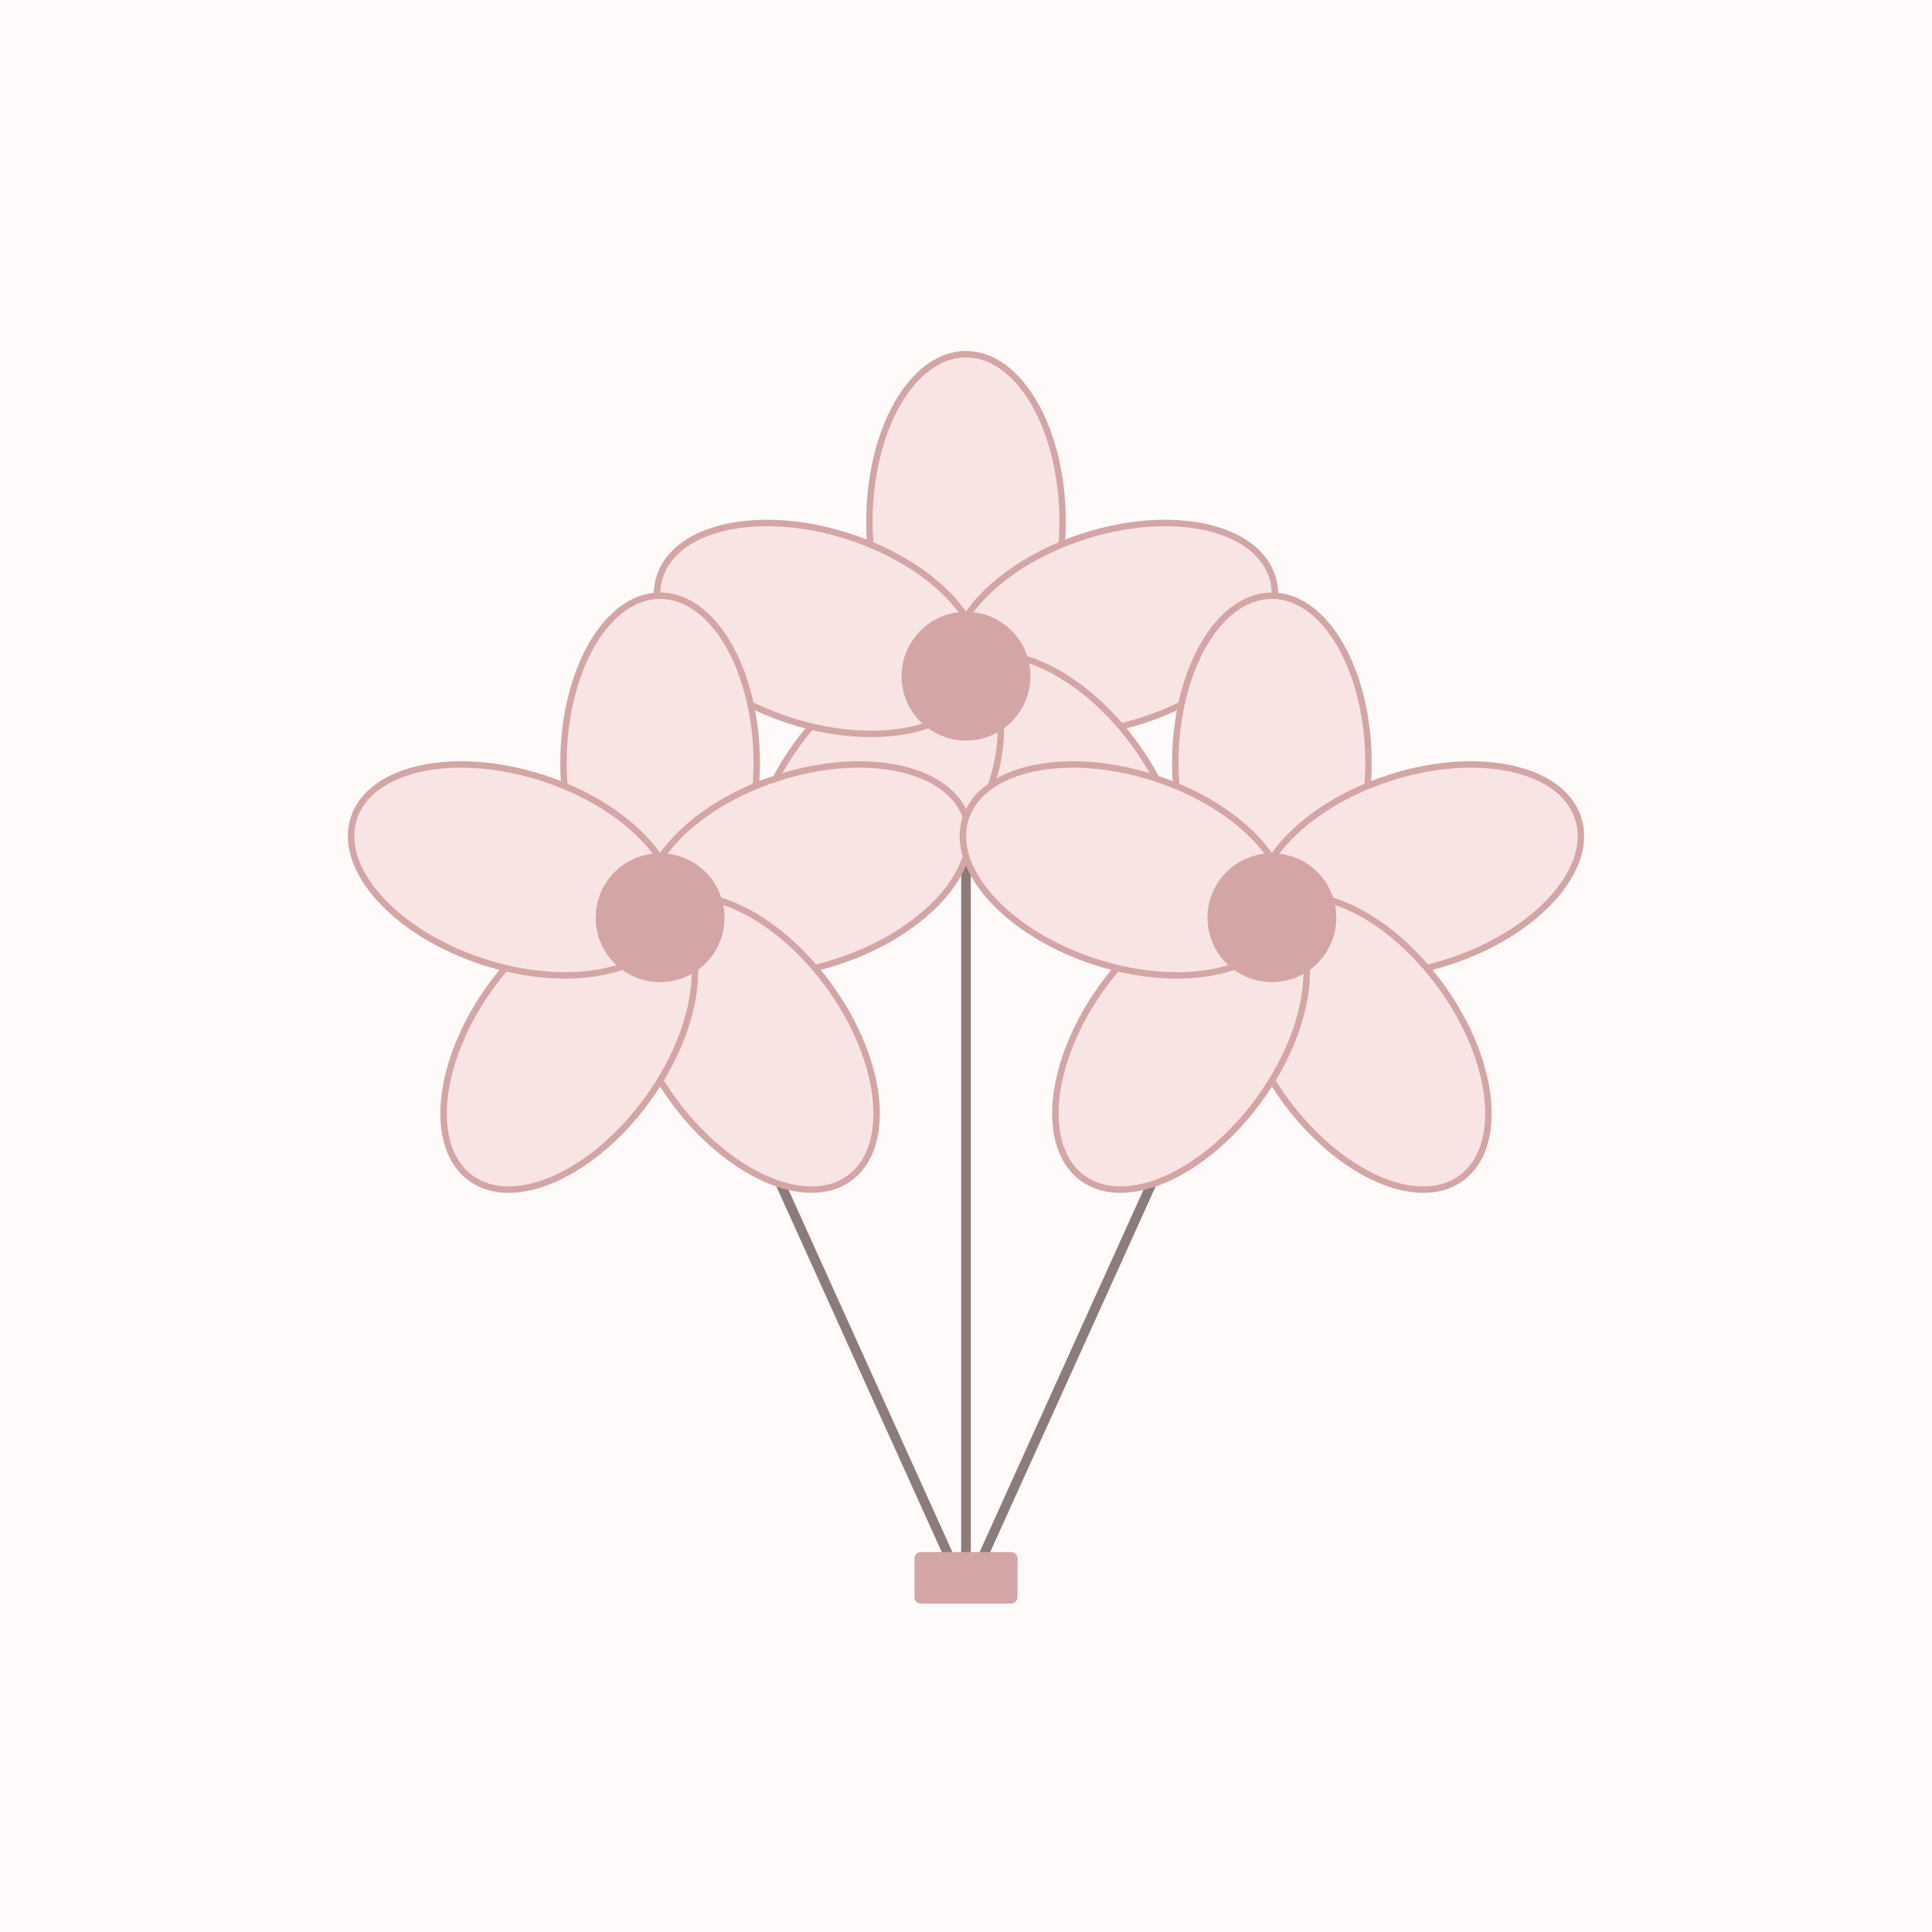
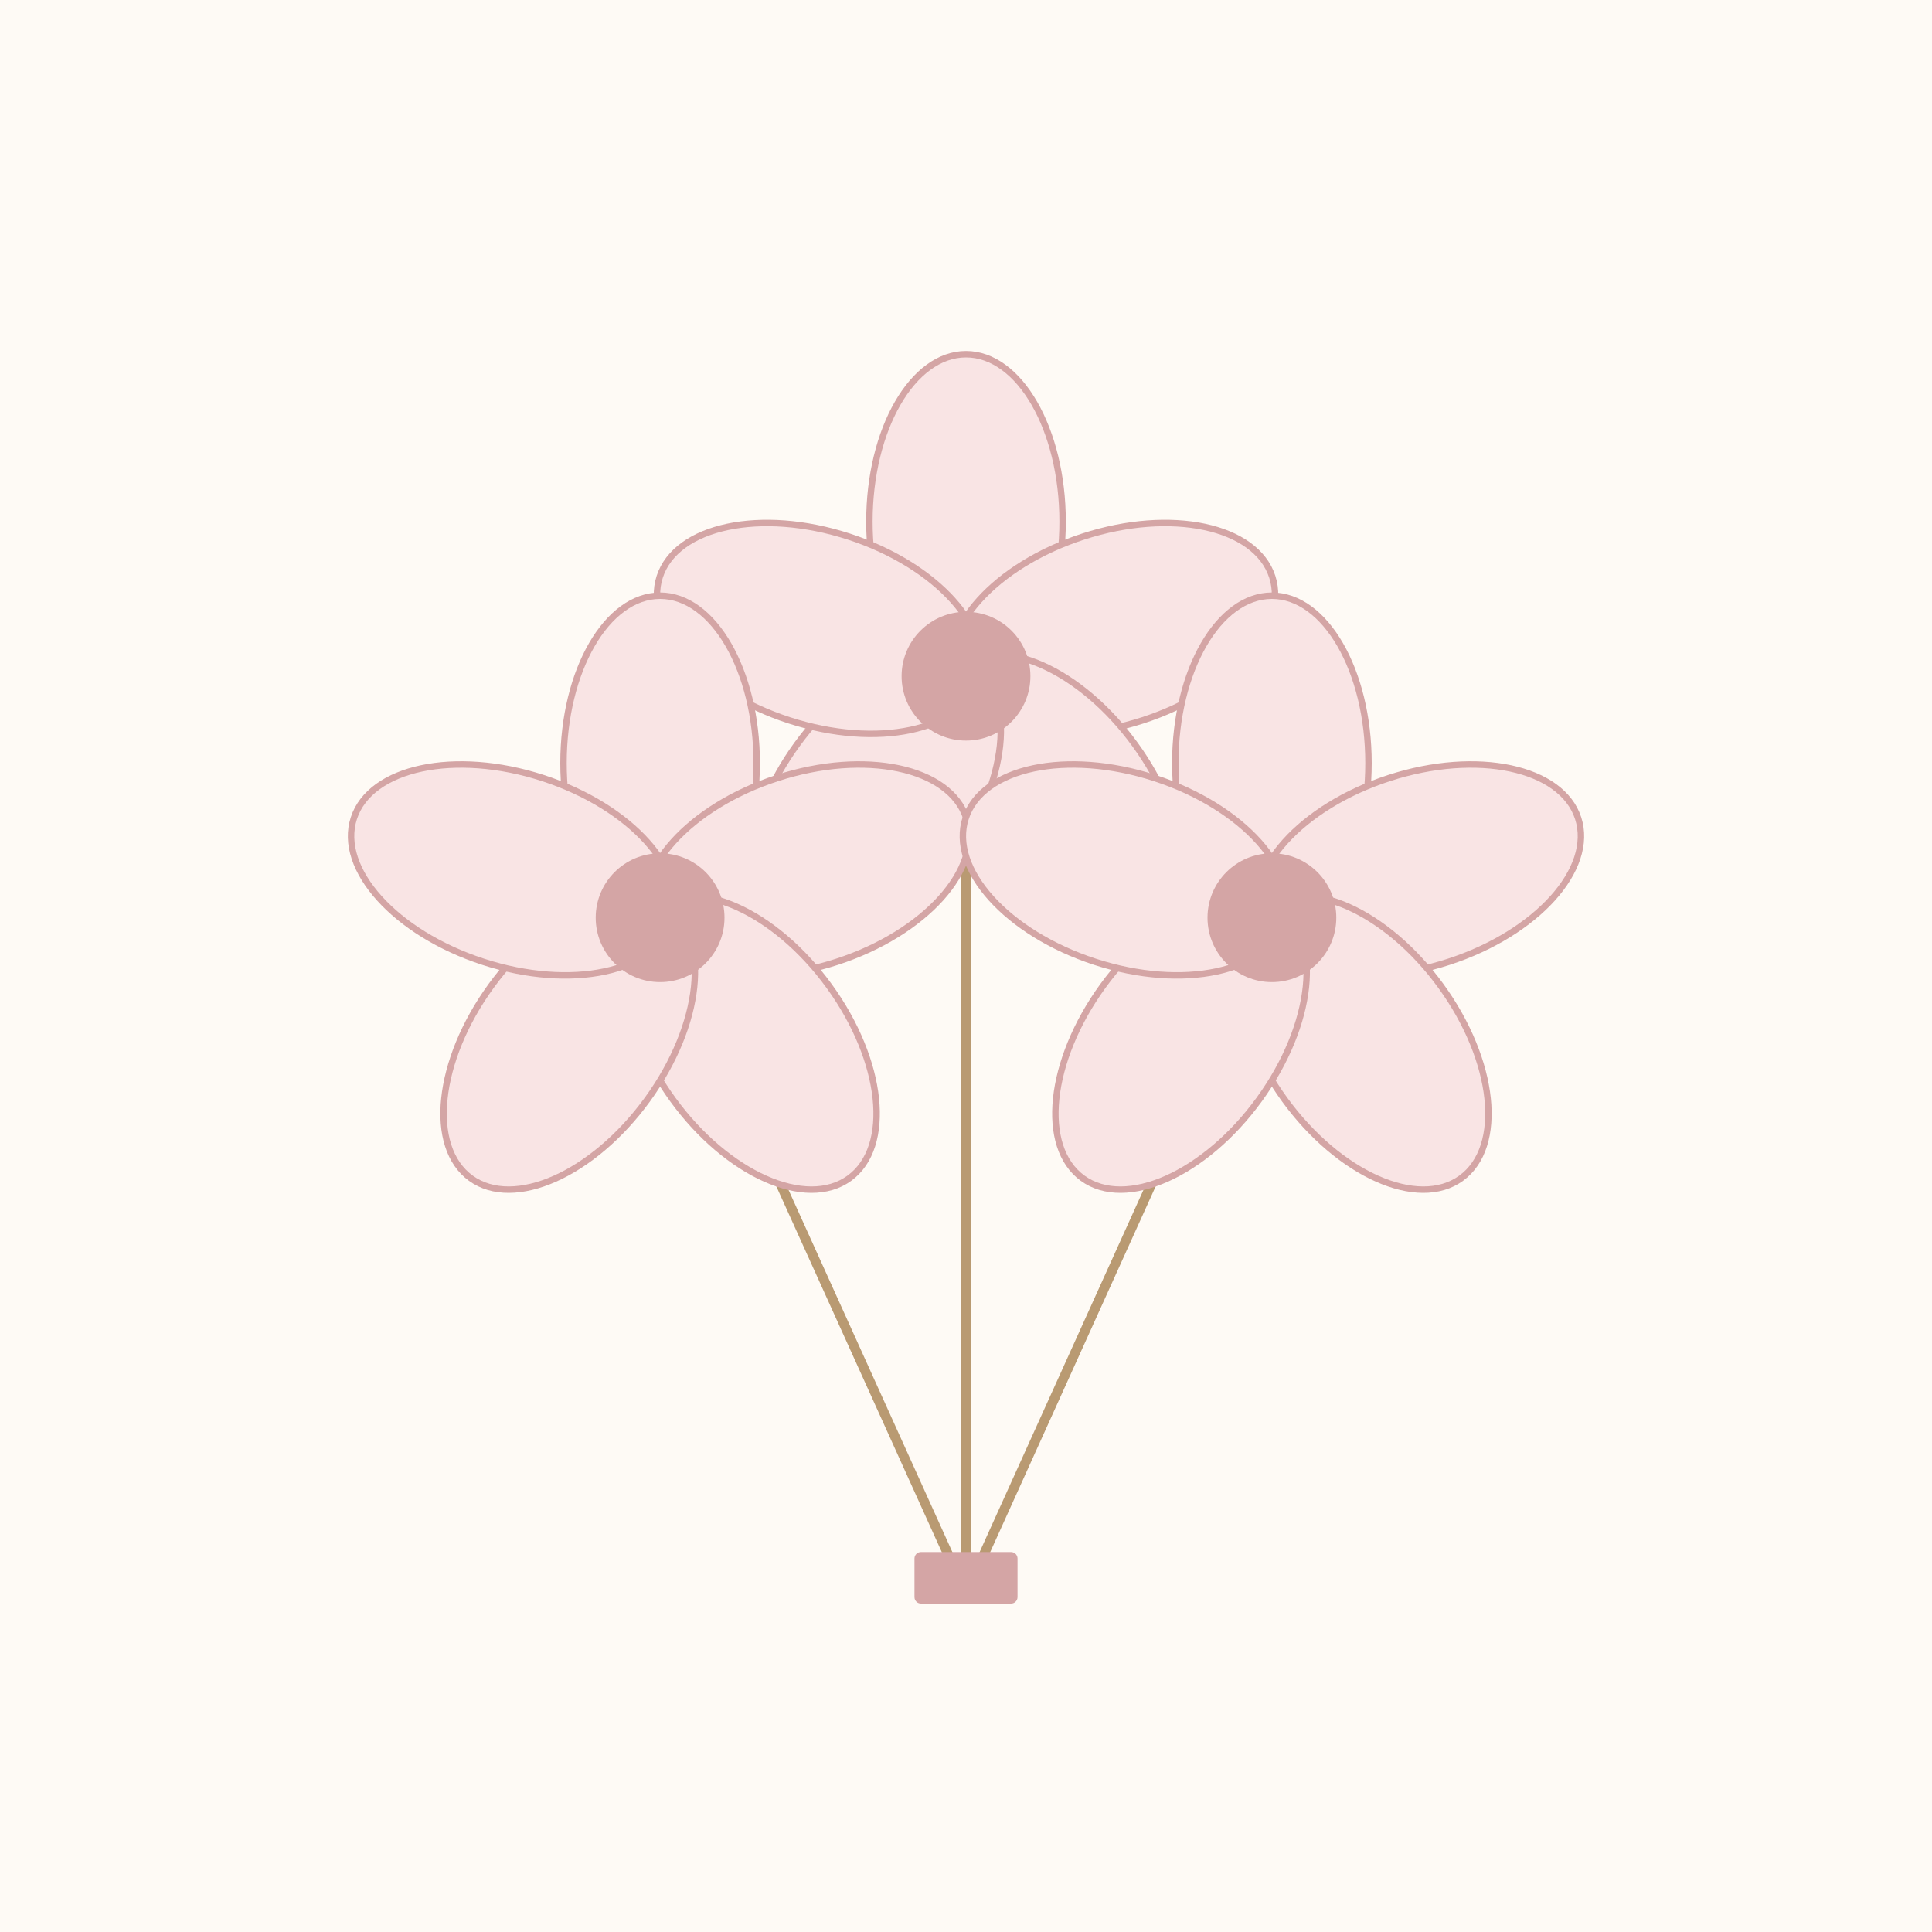
<svg xmlns="http://www.w3.org/2000/svg" viewBox="0 0 600 600" width="600" height="600">
-   <rect width="600" height="600" fill="#FFFAFA" />
+   <rect width="600" height="600" fill="#FEFAF5" />
  <defs>
    <g id="bloom">
      <g stroke="#D4A5A5" stroke-width="2" fill="#F9E4E4">
        <ellipse cx="0" cy="-48" rx="30" ry="52" />
        <ellipse cx="0" cy="-48" rx="30" ry="52" transform="rotate(72)" />
        <ellipse cx="0" cy="-48" rx="30" ry="52" transform="rotate(144)" />
        <ellipse cx="0" cy="-48" rx="30" ry="52" transform="rotate(216)" />
        <ellipse cx="0" cy="-48" rx="30" ry="52" transform="rotate(288)" />
      </g>
      <circle cx="0" cy="0" r="20" fill="#D4A5A5" />
    </g>
  </defs>
-   <g stroke="#8B7B7B" stroke-width="3" fill="none" stroke-linecap="round">
+   <g stroke="#B99A72" stroke-width="3" fill="none" stroke-linecap="round">
    <line x1="300" y1="210" x2="300" y2="495" />
    <line x1="205" y1="285" x2="300" y2="495" />
    <line x1="395" y1="285" x2="300" y2="495" />
  </g>
  <use href="#bloom" x="300" y="210" />
  <use href="#bloom" x="205" y="285" />
  <use href="#bloom" x="395" y="285" />
  <g fill="#D4A5A5">
    <rect x="284" y="482" width="32" height="16" rx="2" />
  </g>
</svg>
